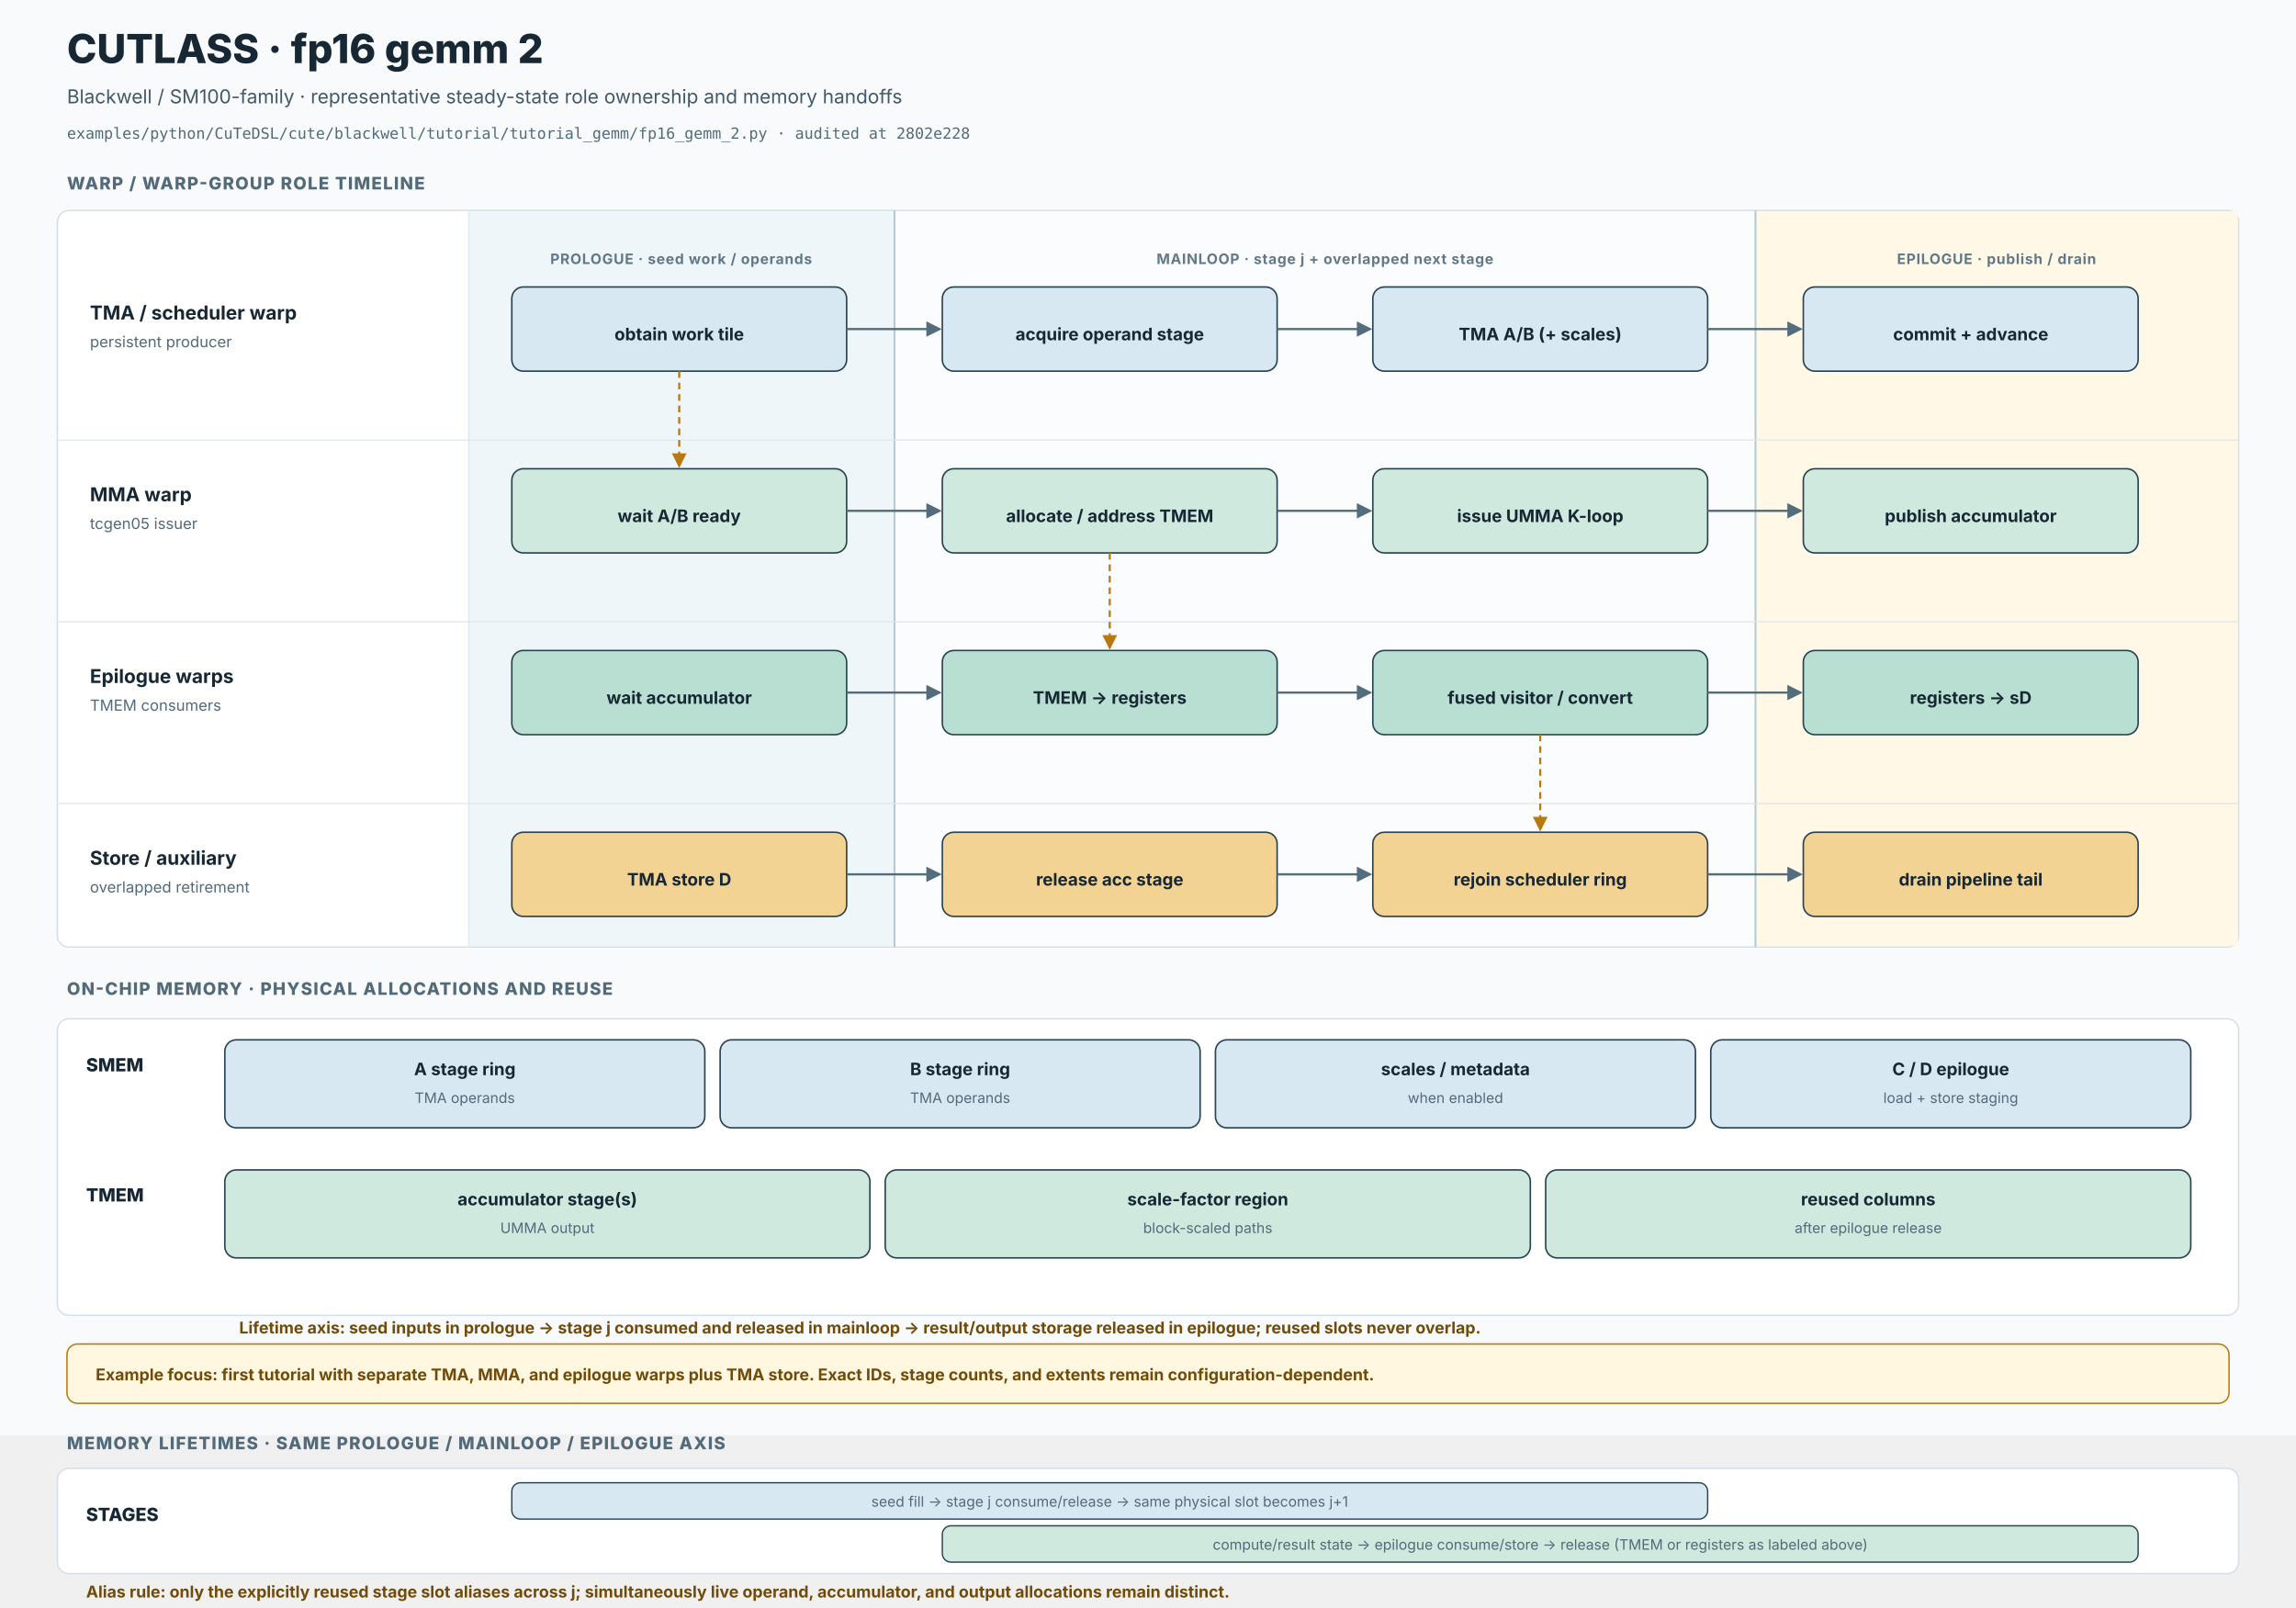
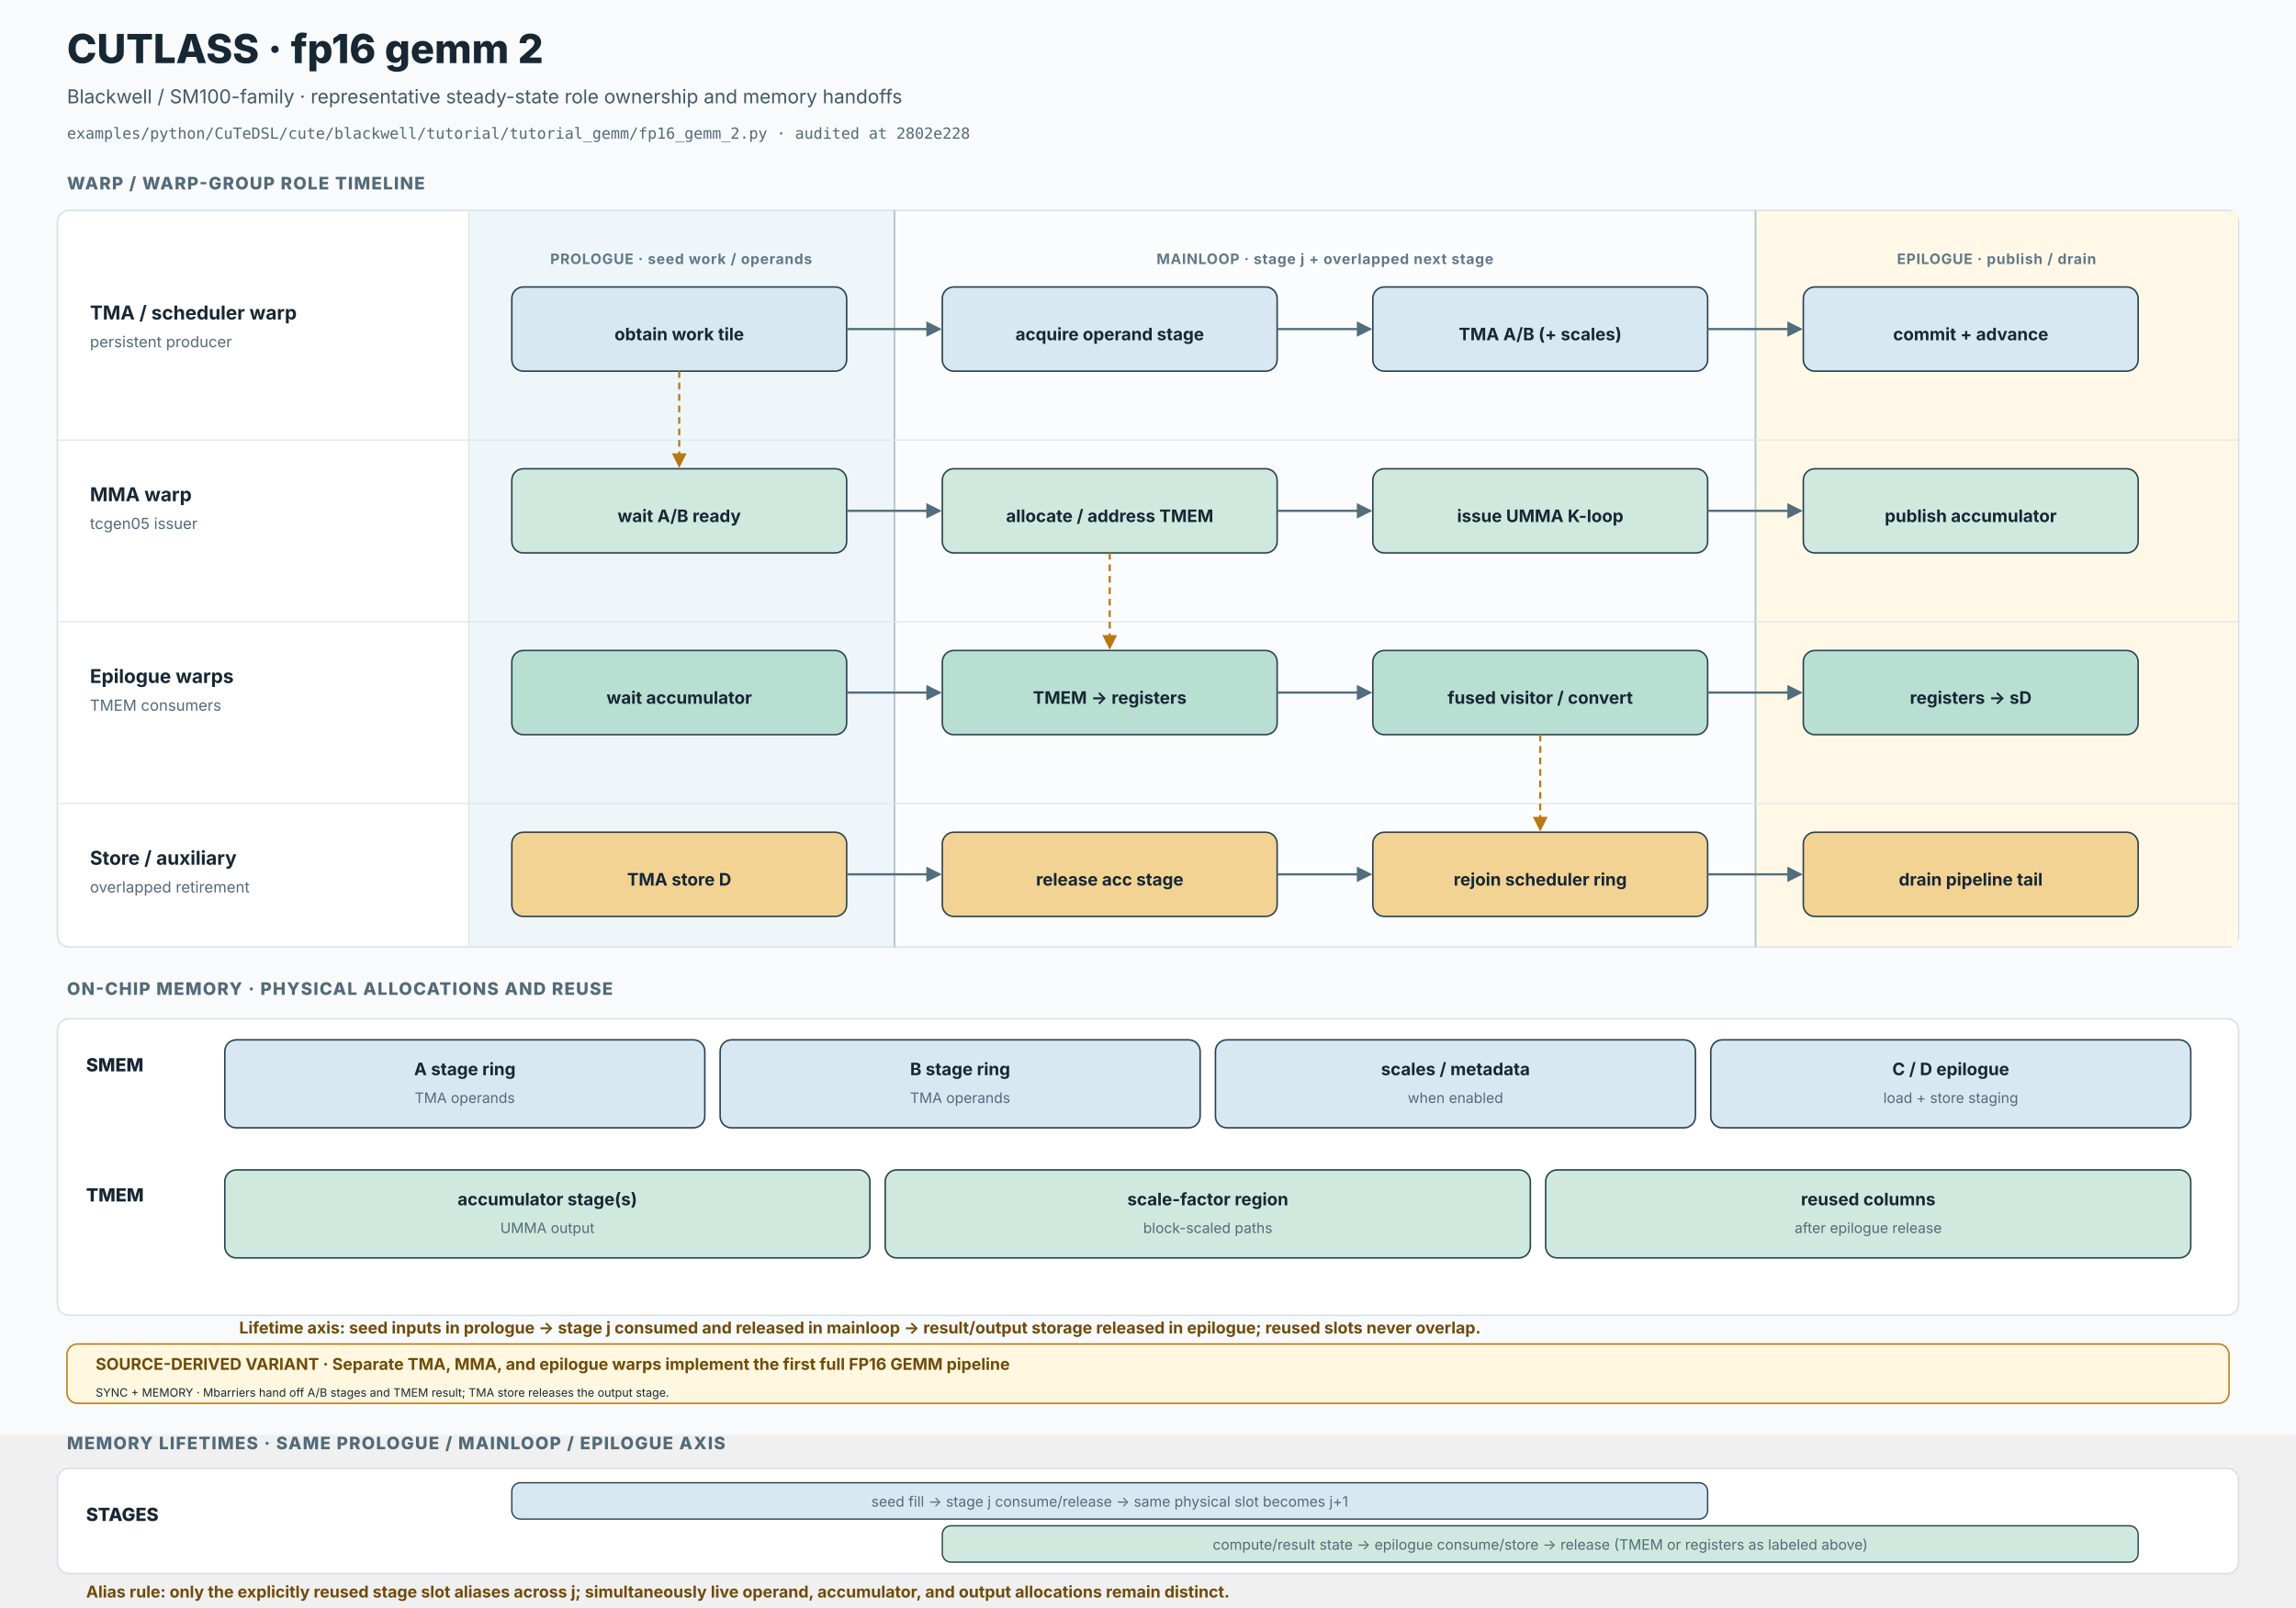
- <svg xmlns="http://www.w3.org/2000/svg" data-authoring="llm-direct" data-authoring-profile="direct-role-memory" data-topic-id="cutlass-warp-specialization" data-graph-id="python-cute-blackwell-tutorial-tutorial-gemm-fp16-gemm-2" data-source-id="cutlass" width="2400" height="1680" viewBox="0 0 2400 1680" role="img" aria-labelledby="title desc">
+ <svg xmlns="http://www.w3.org/2000/svg" data-authoring="llm-direct" data-authoring-profile="direct-role-memory" data-structure-version="three-phase-role-memory-v1" data-kernel-id="python-cute-blackwell-tutorial-tutorial-gemm-fp16-gemm-2" data-topic-id="cutlass-warp-specialization" data-graph-id="python-cute-blackwell-tutorial-tutorial-gemm-fp16-gemm-2" data-source-id="cutlass" width="2400" height="1680" viewBox="0 0 2400 1680" role="img" aria-labelledby="title desc">
  <defs>
    <style>
      text { font-family: Inter, ui-sans-serif, system-ui, -apple-system, BlinkMacSystemFont, "Segoe UI", sans-serif; fill: #172734; }
      .title { font-size: 42px; font-weight: 780; } .subtitle { font-size: 20px; fill: #425869; }
      .source { font-family: ui-monospace, SFMono-Regular, Menlo, Consolas, monospace; font-size: 16px; fill: #526a79; }
      .panel { font-size: 18px; font-weight: 790; fill: #526a79; letter-spacing: 1.2px; }
      .phase { font-size: 15px; font-weight: 720; text-anchor: middle; fill: #607887; letter-spacing: .7px; }
      .role { font-size: 20px; font-weight: 750; } .role-note { font-size: 16px; fill: #526a79; }
      .box { font-size: 18px; font-weight: 700; text-anchor: middle; dominant-baseline: middle; }
      .node, .mem { stroke: #294251; stroke-width: 1.6; } .grid { stroke: #dce6ec; stroke-width: 1.2; }
      .arrow { fill: none; stroke: #526d7c; stroke-width: 2.3; marker-end: url(#arrow); }
      .handoff { fill: none; stroke: #b87912; stroke-width: 2.2; stroke-dasharray: 7 5; marker-end: url(#gold); }
      .memory-label { font-size: 19px; font-weight: 770; } .mem-name { font-size: 18px; font-weight: 740; text-anchor: middle; }
      .mem-note { font-size: 15px; fill: #526a79; text-anchor: middle; } .note { font-size: 17px; font-weight: 650; fill: #704b09; }
    </style>
    <marker id="arrow" viewBox="0 0 10 10" refX="8.5" refY="5" markerWidth="7" markerHeight="7" orient="auto">
      <path d="M0 0L10 5L0 10Z" fill="#526d7c" />
    </marker>
    <marker id="gold" viewBox="0 0 10 10" refX="8.5" refY="5" markerWidth="7" markerHeight="7" orient="auto">
      <path d="M0 0L10 5L0 10Z" fill="#b87912" />
    </marker>
  </defs>
  <rect width="2400" height="1500" fill="#f8fafb" />
  <text class="title" x="70" y="66">CUTLASS · fp16 gemm 2</text>
  <text class="subtitle" x="70" y="108">Blackwell / SM100-family · representative steady-state role ownership and memory handoffs</text>
  <text class="source" x="70" y="145">examples/python/CuTeDSL/cute/blackwell/tutorial/tutorial_gemm/fp16_gemm_2.py · audited at 2802e228</text>
  <text class="panel" x="70" y="198">WARP / WARP-GROUP ROLE TIMELINE</text>
  <rect x="60" y="220" width="2280" height="770" rx="12" fill="#fff" stroke="#d4e0e7" stroke-width="1.5" />
  <rect class="phase-band" data-phase-id="prologue" x="490" y="221" width="445" height="768" fill="#eef6fa" />
  <rect class="phase-band" data-phase-id="mainloop" x="935" y="221" width="900" height="768" fill="#fbfcfd" />
  <rect class="phase-band" data-phase-id="epilogue" x="1835" y="221" width="504" height="768" fill="#fff8e7" />
  <line x1="935" y1="220" x2="935" y2="990" stroke="#b8c9d3" stroke-width="2" />
  <line x1="1835" y1="220" x2="1835" y2="990" stroke="#b8c9d3" stroke-width="2" />
  <line class="grid" x1="490" y1="220" x2="490" y2="990" />
  <line class="grid" x1="60" y1="460" x2="2340" y2="460" />
  <line class="grid" x1="60" y1="650" x2="2340" y2="650" />
  <line class="grid" x1="60" y1="840" x2="2340" y2="840" />
  <text class="phase" data-phase-id="prologue" x="712" y="276">PROLOGUE · seed work / operands</text>
  <text class="phase" data-phase-id="mainloop" x="1385" y="276">MAINLOOP · stage j + overlapped next stage</text>
  <text class="phase" data-phase-id="epilogue" x="2087" y="276">EPILOGUE · publish / drain</text>
  <text class="role" x="94" y="334">TMA / scheduler warp</text>
  <text class="role-note" x="94" y="363">persistent producer</text>
  <rect class="node" x="535" y="300" width="350" height="88" rx="12" fill="#d7e8f2" />
  <text class="box" x="710" y="349">obtain work tile</text>
  <rect class="node" x="985" y="300" width="350" height="88" rx="12" fill="#d7e8f2" />
  <text class="box" x="1160" y="349">acquire operand stage</text>
  <path class="arrow" d="M885 344 H982" />
  <rect class="node" x="1435" y="300" width="350" height="88" rx="12" fill="#d7e8f2" />
  <text class="box" x="1610" y="349">TMA A/B (+ scales)</text>
  <path class="arrow" d="M1335 344 H1432" />
  <rect class="node" x="1885" y="300" width="350" height="88" rx="12" fill="#d7e8f2" />
  <text class="box" x="2060" y="349">commit + advance</text>
  <path class="arrow" d="M1785 344 H1882" />
  <text class="role" x="94" y="524">MMA warp</text>
  <text class="role-note" x="94" y="553">tcgen05 issuer</text>
  <rect class="node" x="535" y="490" width="350" height="88" rx="12" fill="#cfe9df" />
  <text class="box" x="710" y="539">wait A/B ready</text>
  <rect class="node" x="985" y="490" width="350" height="88" rx="12" fill="#cfe9df" />
  <text class="box" x="1160" y="539">allocate / address TMEM</text>
  <path class="arrow" d="M885 534 H982" />
  <rect class="node" x="1435" y="490" width="350" height="88" rx="12" fill="#cfe9df" />
  <text class="box" x="1610" y="539">issue UMMA K-loop</text>
  <path class="arrow" d="M1335 534 H1432" />
  <rect class="node" x="1885" y="490" width="350" height="88" rx="12" fill="#cfe9df" />
  <text class="box" x="2060" y="539">publish accumulator</text>
  <path class="arrow" d="M1785 534 H1882" />
  <text class="role" x="94" y="714">Epilogue warps</text>
  <text class="role-note" x="94" y="743">TMEM consumers</text>
  <rect class="node" x="535" y="680" width="350" height="88" rx="12" fill="#b9dfd3" />
  <text class="box" x="710" y="729">wait accumulator</text>
  <rect class="node" x="985" y="680" width="350" height="88" rx="12" fill="#b9dfd3" />
  <text class="box" x="1160" y="729">TMEM → registers</text>
  <path class="arrow" d="M885 724 H982" />
  <rect class="node" x="1435" y="680" width="350" height="88" rx="12" fill="#b9dfd3" />
  <text class="box" x="1610" y="729">fused visitor / convert</text>
  <path class="arrow" d="M1335 724 H1432" />
  <rect class="node" x="1885" y="680" width="350" height="88" rx="12" fill="#b9dfd3" />
  <text class="box" x="2060" y="729">registers → sD</text>
  <path class="arrow" d="M1785 724 H1882" />
  <text class="role" x="94" y="904">Store / auxiliary</text>
  <text class="role-note" x="94" y="933">overlapped retirement</text>
  <rect class="node" x="535" y="870" width="350" height="88" rx="12" fill="#f2d394" />
  <text class="box" x="710" y="919">TMA store D</text>
  <rect class="node" x="985" y="870" width="350" height="88" rx="12" fill="#f2d394" />
  <text class="box" x="1160" y="919">release acc stage</text>
  <path class="arrow" d="M885 914 H982" />
  <rect class="node" x="1435" y="870" width="350" height="88" rx="12" fill="#f2d394" />
  <text class="box" x="1610" y="919">rejoin scheduler ring</text>
  <path class="arrow" d="M1335 914 H1432" />
  <rect class="node" x="1885" y="870" width="350" height="88" rx="12" fill="#f2d394" />
  <text class="box" x="2060" y="919">drain pipeline tail</text>
  <path class="arrow" d="M1785 914 H1882" />
  <path class="handoff" d="M710 388 V487" />
  <path class="handoff" d="M1160 578 V677" />
  <path class="handoff" d="M1610 768 V867" />
  <text class="panel" x="70" y="1040">ON-CHIP MEMORY · PHYSICAL ALLOCATIONS AND REUSE</text>
  <rect x="60" y="1065" width="2280" height="310" rx="12" fill="#fff" stroke="#d4e0e7" stroke-width="1.5" />
  <text class="memory-label" x="90" y="1120">SMEM</text>
  <rect class="mem" x="235.0" y="1087" width="501.75" height="92" rx="12" fill="#d7e8f2" />
  <text class="mem-name" x="485.875" y="1124">A stage ring</text>
  <text class="mem-note" x="485.875" y="1153">TMA operands</text>
  <rect class="mem" x="752.75" y="1087" width="501.75" height="92" rx="12" fill="#d7e8f2" />
  <text class="mem-name" x="1003.625" y="1124">B stage ring</text>
  <text class="mem-note" x="1003.625" y="1153">TMA operands</text>
  <rect class="mem" x="1270.5" y="1087" width="501.75" height="92" rx="12" fill="#d7e8f2" />
  <text class="mem-name" x="1521.375" y="1124">scales / metadata</text>
  <text class="mem-note" x="1521.375" y="1153">when enabled</text>
  <rect class="mem" x="1788.25" y="1087" width="501.75" height="92" rx="12" fill="#d7e8f2" />
  <text class="mem-name" x="2039.125" y="1124">C / D epilogue</text>
  <text class="mem-note" x="2039.125" y="1153">load + store staging</text>
  <text class="memory-label" x="90" y="1256">TMEM</text>
  <rect class="mem" x="235.0" y="1223" width="674.333" height="92" rx="12" fill="#cfe9df" />
  <text class="mem-name" x="572.167" y="1260">accumulator stage(s)</text>
  <text class="mem-note" x="572.167" y="1289">UMMA output</text>
  <rect class="mem" x="925.333" y="1223" width="674.333" height="92" rx="12" fill="#cfe9df" />
  <text class="mem-name" x="1262.5" y="1260">scale-factor region</text>
  <text class="mem-note" x="1262.5" y="1289">block-scaled paths</text>
  <rect class="mem" x="1615.667" y="1223" width="674.333" height="92" rx="12" fill="#cfe9df" />
  <text class="mem-name" x="1952.833" y="1260">reused columns</text>
  <text class="mem-note" x="1952.833" y="1289">after epilogue release</text>
  <text class="note" x="250" y="1394">Lifetime axis: seed inputs in prologue → stage j consumed and released in mainloop → result/output storage released in epilogue; reused slots never overlap.</text>
  <rect x="70" y="1405" width="2260" height="62" rx="11" fill="#fff7df" stroke="#b87912" stroke-width="1.5" />
-   <text class="note" x="100" y="1443">Example focus: first tutorial with separate TMA, MMA, and epilogue warps plus TMA store. Exact IDs, stage counts, and extents remain configuration-dependent.</text>
+   <g class="source-specific" data-source-locator="examples/python/CuTeDSL/cute/blackwell/tutorial/tutorial_gemm/fp16_gemm_2.py">
+     <text class="note" x="100" y="1432">SOURCE-DERIVED VARIANT · Separate TMA, MMA, and epilogue warps implement the first full FP16 GEMM pipeline</text>
+     <text class="source-delta" x="100" y="1460">SYNC + MEMORY · Mbarriers hand off A/B stages and TMEM result; TMA store releases the output stage.</text>
+   </g>
  <text class="panel" x="70" y="1515">MEMORY LIFETIMES · SAME PROLOGUE / MAINLOOP / EPILOGUE AXIS</text>
  <rect x="60" y="1535" width="2280" height="110" rx="12" fill="#fff" stroke="#d4e0e7" stroke-width="1.5" />
  <text class="memory-label" x="90" y="1590">STAGES</text>
  <g class="resource-lifetime" data-resource-id="operand-stage">
    <rect class="life-box" x="535" y="1550" width="1250" height="38" rx="9" fill="#d7e8f2" stroke="#294251" stroke-width="1.4" />
    <text class="mem-note" x="1160" y="1575">seed fill → stage j consume/release → same physical slot becomes j+1</text>
  </g>
  <g class="resource-lifetime" data-resource-id="result-state">
    <rect class="life-box" x="985" y="1595" width="1250" height="38" rx="9" fill="#cfe9df" stroke="#294251" stroke-width="1.4" />
    <text class="mem-note" x="1610" y="1620">compute/result state → epilogue consume/store → release (TMEM or registers as labeled above)</text>
  </g>
  <text class="note" x="90" y="1670">Alias rule: only the explicitly reused stage slot aliases across j; simultaneously live operand, accumulator, and output allocations remain distinct.</text>
</svg>
